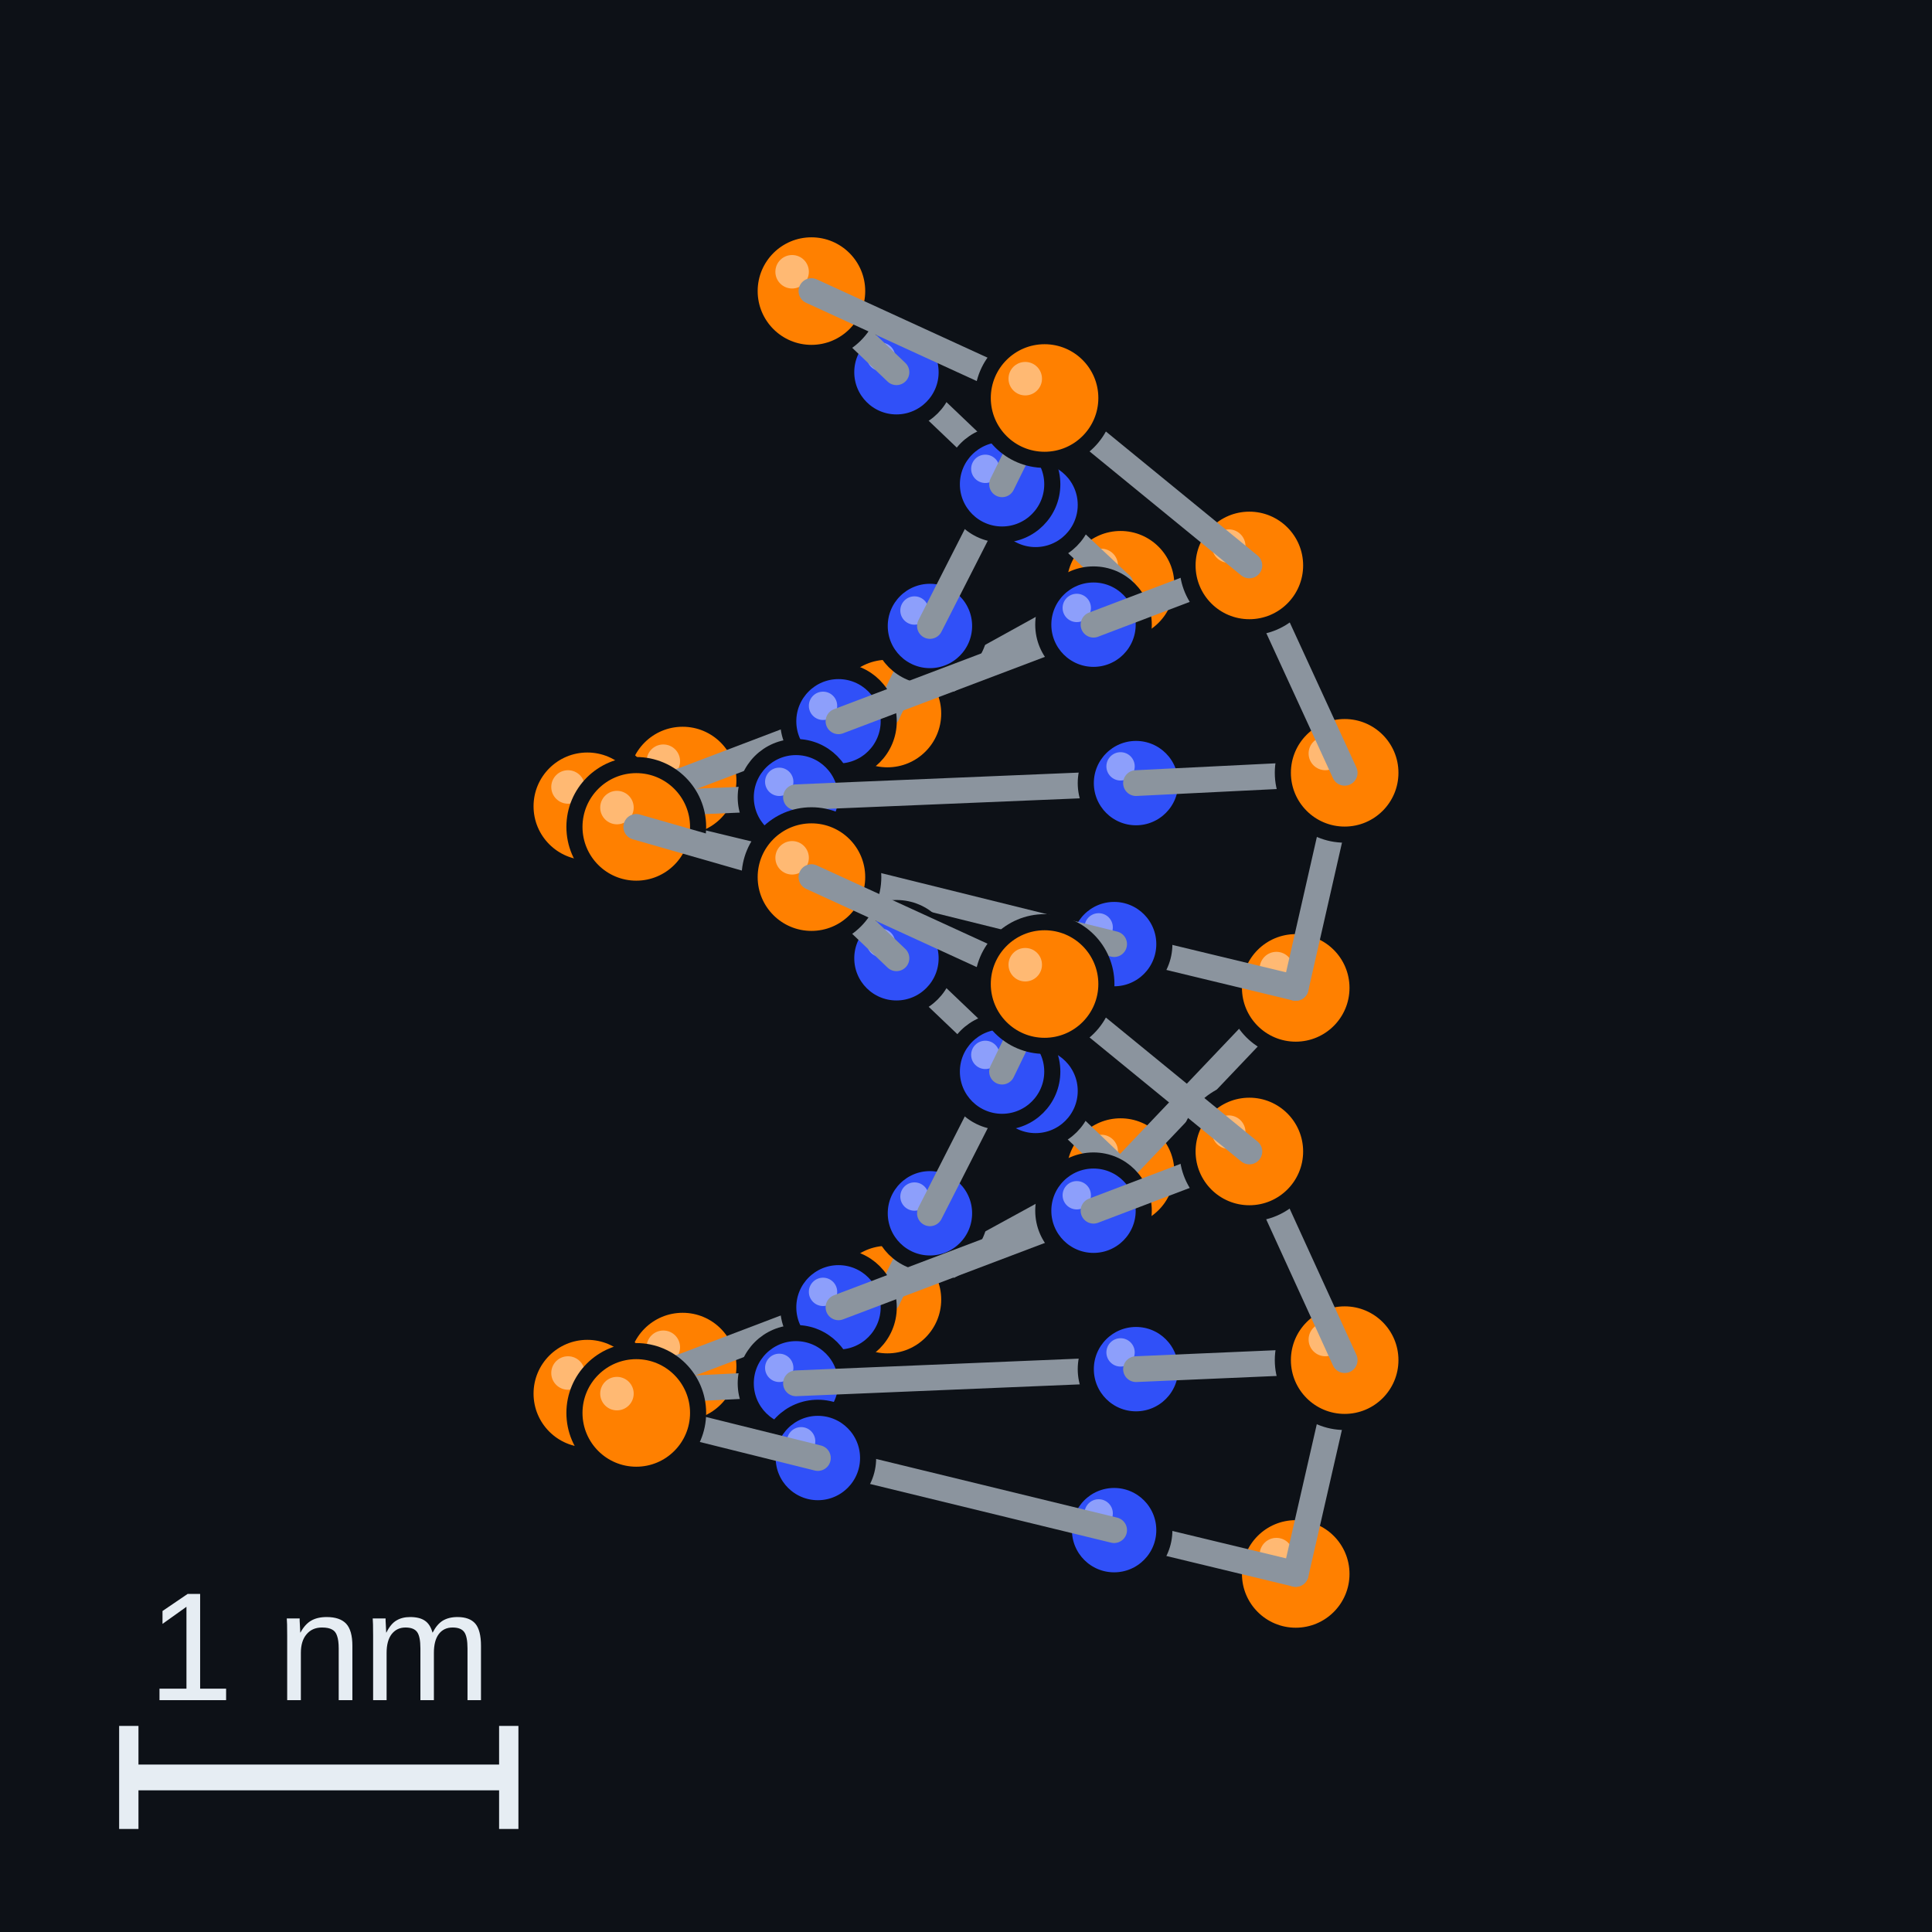
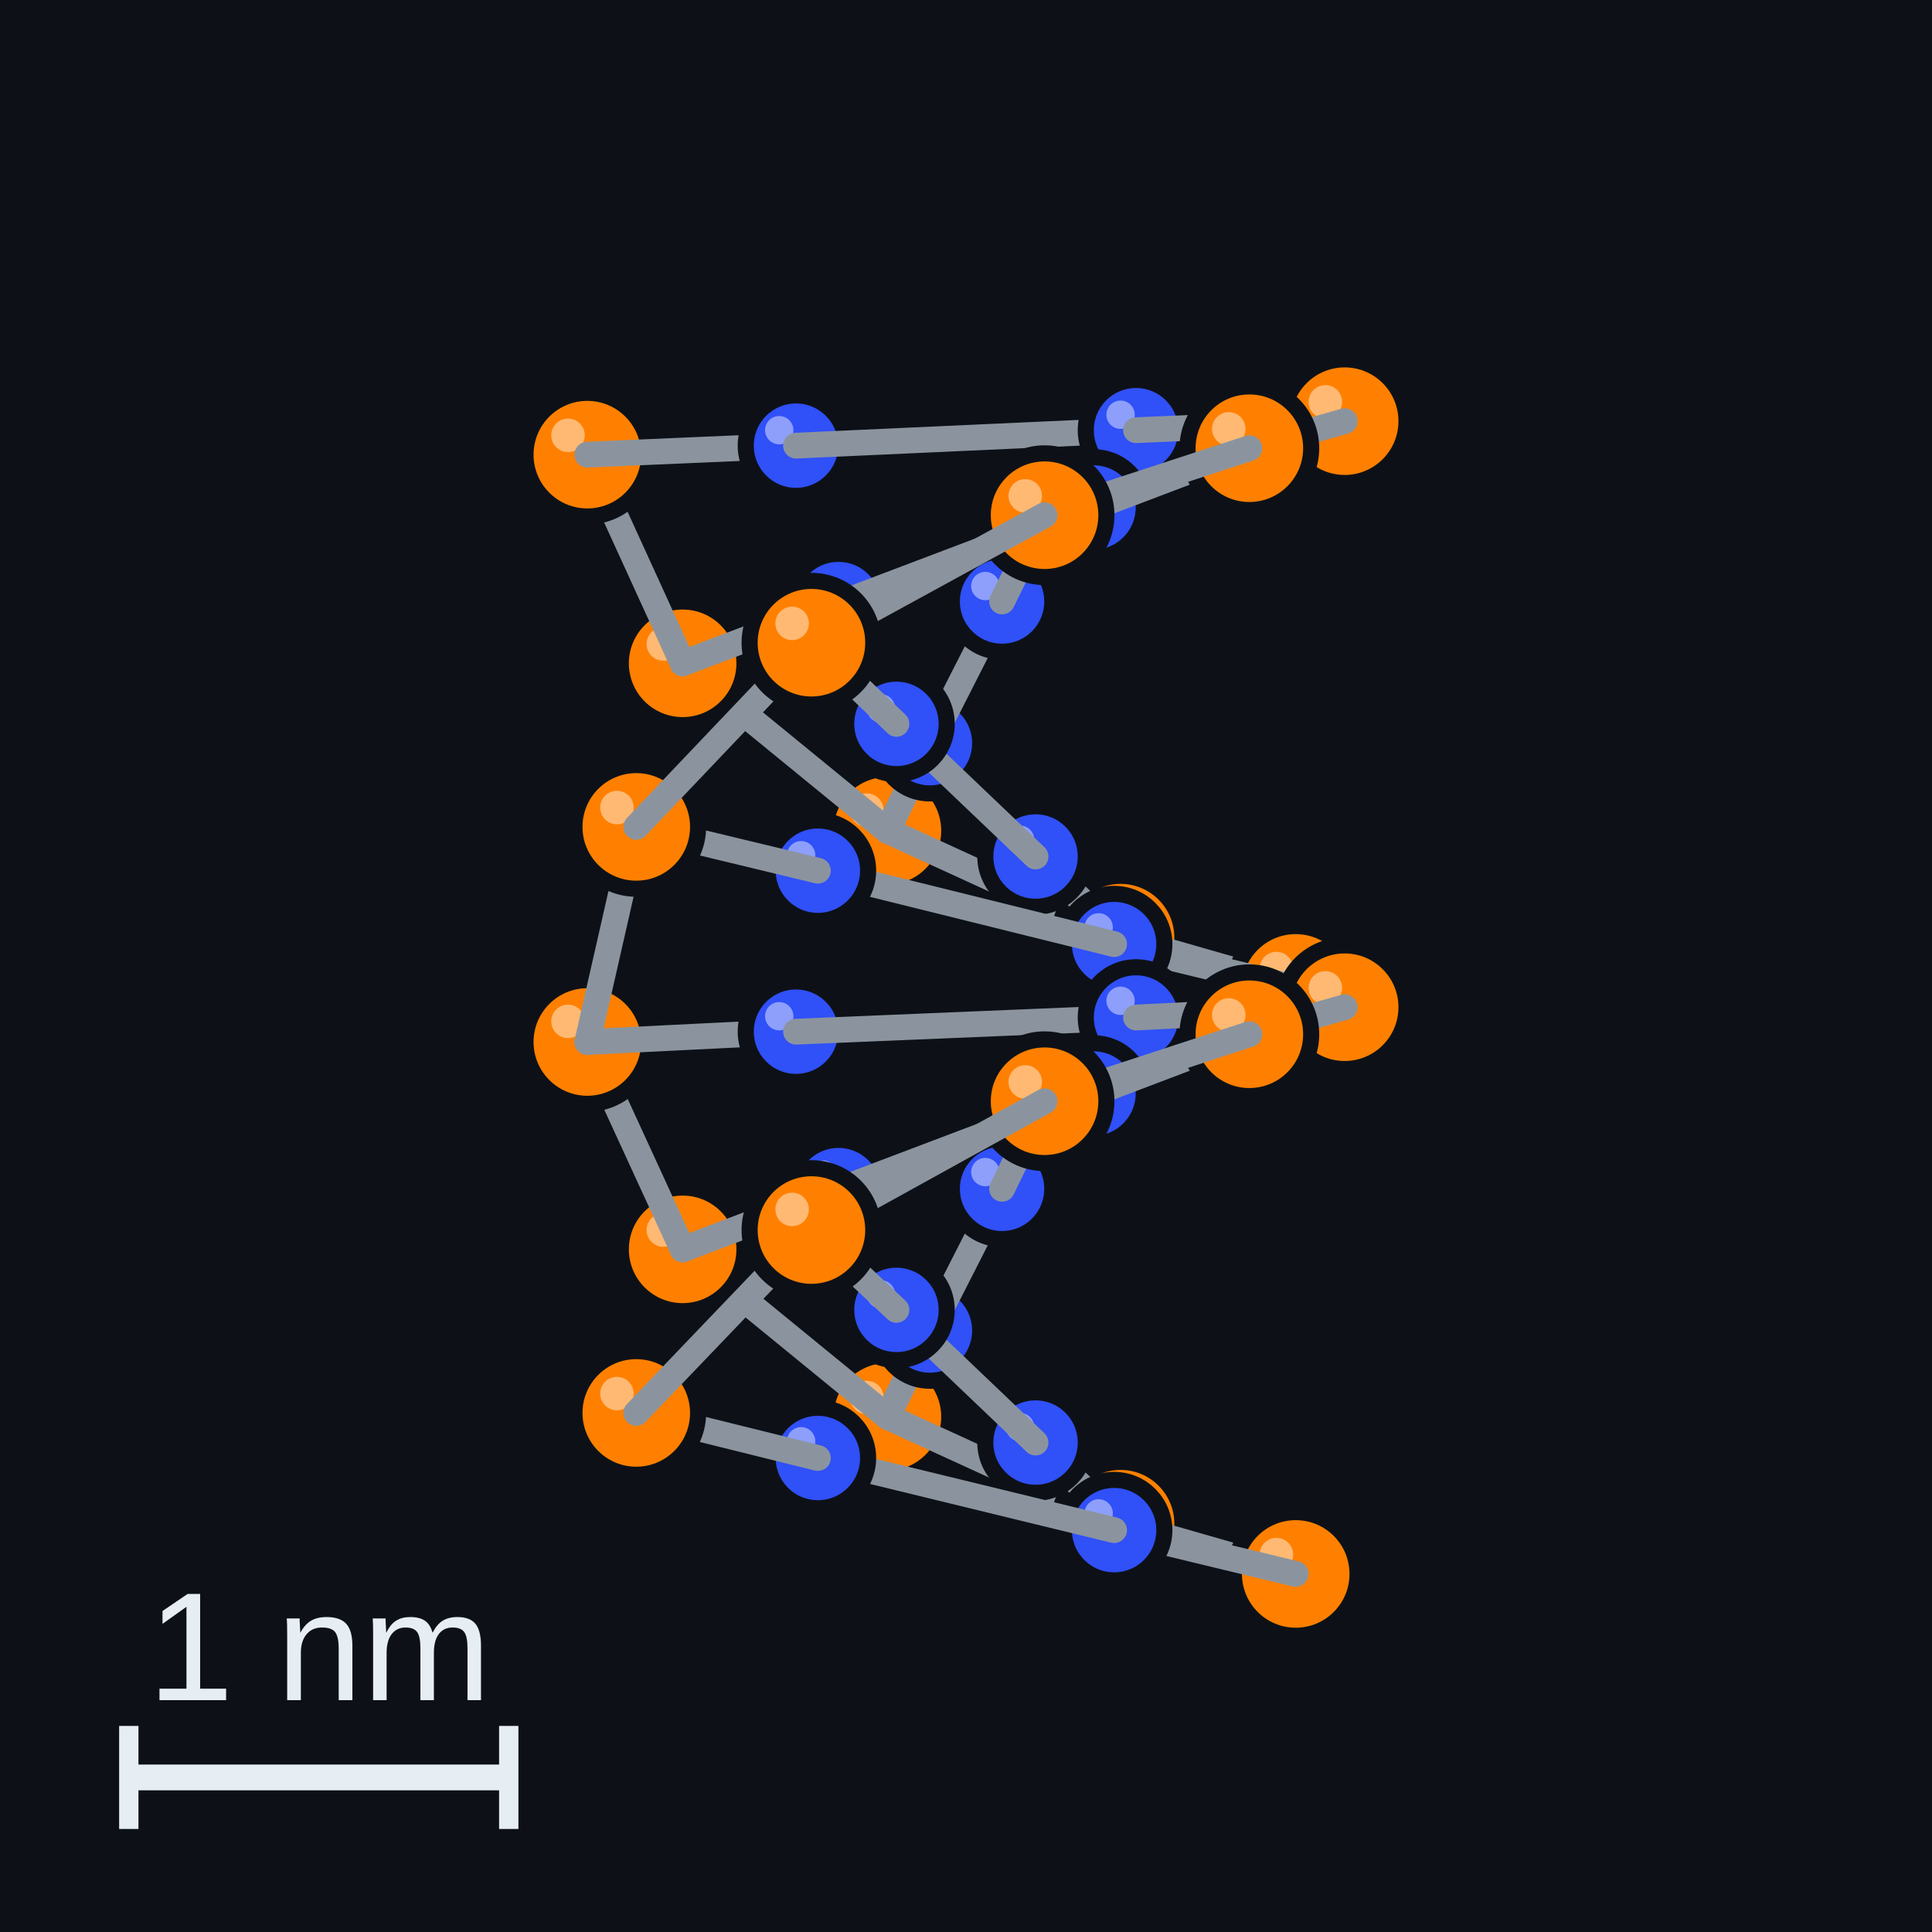
<svg xmlns="http://www.w3.org/2000/svg" viewBox="0 0 150 150" width="150" height="150" role="img" aria-labelledby="t d" font-family="'Source Sans 3', 'Source Sans Pro', 'Helvetica Neue', Arial, sans-serif">
  <rect width="150" height="150" fill="#0D1117" />
-   <circle cx="87.0" cy="45.4" r="4.8" fill="#FF8000" stroke="#0D1117" stroke-width="1.25" />
-   <circle cx="85.5" cy="43.9" r="1.3" fill="#FFFFFF" fill-opacity="0.45" />
-   <line x1="68.9" y1="55.4" x2="87.0" y2="45.4" stroke="#8B949E" stroke-width="2.0" stroke-linecap="round" />
-   <circle cx="68.9" cy="55.4" r="4.8" fill="#FF8000" stroke="#0D1117" stroke-width="1.25" />
-   <circle cx="67.3" cy="53.8" r="1.3" fill="#FFFFFF" fill-opacity="0.45" />
-   <line x1="87.0" y1="45.4" x2="80.4" y2="39.2" stroke="#8B949E" stroke-width="2.0" stroke-linecap="round" />
-   <line x1="53.0" y1="60.6" x2="68.9" y2="55.4" stroke="#8B949E" stroke-width="2.0" stroke-linecap="round" />
-   <line x1="68.9" y1="55.4" x2="72.2" y2="48.6" stroke="#8B949E" stroke-width="2.0" stroke-linecap="round" />
-   <circle cx="80.4" cy="39.2" r="3.9" fill="#3050F8" stroke="#0D1117" stroke-width="1.25" />
-   <circle cx="79.2" cy="37.9" r="1.1" fill="#FFFFFF" fill-opacity="0.45" />
-   <circle cx="53.0" cy="60.6" r="4.8" fill="#FF8000" stroke="#0D1117" stroke-width="1.25" />
-   <circle cx="51.5" cy="59.1" r="1.3" fill="#FFFFFF" fill-opacity="0.45" />
-   <circle cx="72.2" cy="48.6" r="3.9" fill="#3050F8" stroke="#0D1117" stroke-width="1.25" />
-   <circle cx="71.0" cy="47.4" r="1.1" fill="#FFFFFF" fill-opacity="0.45" />
-   <line x1="53.0" y1="60.6" x2="65.1" y2="56.0" stroke="#8B949E" stroke-width="2.0" stroke-linecap="round" />
-   <circle cx="87.0" cy="91.0" r="4.8" fill="#FF8000" stroke="#0D1117" stroke-width="1.25" />
-   <circle cx="85.5" cy="89.4" r="1.3" fill="#FFFFFF" fill-opacity="0.45" />
-   <line x1="68.9" y1="100.9" x2="87.0" y2="91.0" stroke="#8B949E" stroke-width="2.0" stroke-linecap="round" />
-   <circle cx="68.9" cy="100.9" r="4.8" fill="#FF8000" stroke="#0D1117" stroke-width="1.25" />
-   <circle cx="67.3" cy="99.3" r="1.3" fill="#FFFFFF" fill-opacity="0.45" />
-   <line x1="80.4" y1="39.2" x2="69.6" y2="28.9" stroke="#8B949E" stroke-width="2.0" stroke-linecap="round" />
-   <line x1="87.0" y1="91.0" x2="100.6" y2="76.7" stroke="#8B949E" stroke-width="2.0" stroke-linecap="round" />
-   <line x1="45.6" y1="62.6" x2="53.0" y2="60.6" stroke="#8B949E" stroke-width="2.0" stroke-linecap="round" />
-   <circle cx="65.1" cy="56.0" r="3.9" fill="#3050F8" stroke="#0D1117" stroke-width="1.25" />
-   <circle cx="63.9" cy="54.8" r="1.1" fill="#FFFFFF" fill-opacity="0.45" />
-   <line x1="80.4" y1="84.7" x2="87.0" y2="91.0" stroke="#8B949E" stroke-width="2.0" stroke-linecap="round" />
+   <circle cx="68.9" cy="64.5" r="4.8" fill="#FF8000" stroke="#0D1117" stroke-width="1.25" />
+   <circle cx="67.3" cy="62.9" r="1.3" fill="#FFFFFF" fill-opacity="0.45" />
+   <line x1="68.9" y1="64.5" x2="53.0" y2="51.5" stroke="#8B949E" stroke-width="2.0" stroke-linecap="round" />
+   <line x1="87.0" y1="72.8" x2="68.9" y2="64.5" stroke="#8B949E" stroke-width="2.0" stroke-linecap="round" />
+   <circle cx="53.0" cy="51.5" r="4.8" fill="#FF8000" stroke="#0D1117" stroke-width="1.25" />
+   <circle cx="51.5" cy="50.0" r="1.3" fill="#FFFFFF" fill-opacity="0.45" />
+   <circle cx="87.0" cy="72.8" r="4.8" fill="#FF8000" stroke="#0D1117" stroke-width="1.25" />
+   <circle cx="85.5" cy="71.2" r="1.3" fill="#FFFFFF" fill-opacity="0.45" />
+   <line x1="72.2" y1="57.7" x2="68.9" y2="64.5" stroke="#8B949E" stroke-width="2.0" stroke-linecap="round" />
+   <line x1="65.1" y1="46.9" x2="53.0" y2="51.5" stroke="#8B949E" stroke-width="2.0" stroke-linecap="round" />
+   <line x1="53.0" y1="51.5" x2="45.6" y2="35.3" stroke="#8B949E" stroke-width="2.0" stroke-linecap="round" />
+   <line x1="80.4" y1="66.5" x2="87.0" y2="72.8" stroke="#8B949E" stroke-width="2.0" stroke-linecap="round" />
+   <line x1="100.6" y1="76.7" x2="87.0" y2="72.8" stroke="#8B949E" stroke-width="2.0" stroke-linecap="round" />
+   <circle cx="65.1" cy="46.9" r="3.9" fill="#3050F8" stroke="#0D1117" stroke-width="1.25" />
+   <circle cx="63.9" cy="45.7" r="1.1" fill="#FFFFFF" fill-opacity="0.45" />
+   <circle cx="72.2" cy="57.7" r="3.9" fill="#3050F8" stroke="#0D1117" stroke-width="1.25" />
+   <circle cx="71.0" cy="56.5" r="1.1" fill="#FFFFFF" fill-opacity="0.45" />
+   <circle cx="45.6" cy="35.3" r="4.8" fill="#FF8000" stroke="#0D1117" stroke-width="1.25" />
+   <circle cx="44.1" cy="33.8" r="1.3" fill="#FFFFFF" fill-opacity="0.45" />
+   <line x1="61.8" y1="34.6" x2="45.6" y2="35.3" stroke="#8B949E" stroke-width="2.0" stroke-linecap="round" />
+   <circle cx="61.8" cy="34.6" r="3.9" fill="#3050F8" stroke="#0D1117" stroke-width="1.25" />
+   <circle cx="60.5" cy="33.4" r="1.1" fill="#FFFFFF" fill-opacity="0.45" />
+   <line x1="88.2" y1="33.4" x2="61.8" y2="34.6" stroke="#8B949E" stroke-width="2.0" stroke-linecap="round" />
+   <circle cx="88.2" cy="33.4" r="3.9" fill="#3050F8" stroke="#0D1117" stroke-width="1.25" />
+   <circle cx="87.0" cy="32.2" r="1.1" fill="#FFFFFF" fill-opacity="0.45" />
+   <circle cx="80.4" cy="66.5" r="3.9" fill="#3050F8" stroke="#0D1117" stroke-width="1.25" />
+   <circle cx="79.2" cy="65.2" r="1.1" fill="#FFFFFF" fill-opacity="0.45" />
+   <line x1="104.4" y1="32.7" x2="88.2" y2="33.4" stroke="#8B949E" stroke-width="2.0" stroke-linecap="round" />
+   <circle cx="104.4" cy="32.7" r="4.8" fill="#FF8000" stroke="#0D1117" stroke-width="1.25" />
+   <circle cx="102.9" cy="31.2" r="1.3" fill="#FFFFFF" fill-opacity="0.45" />
+   <circle cx="68.9" cy="110.0" r="4.8" fill="#FF8000" stroke="#0D1117" stroke-width="1.25" />
+   <circle cx="67.3" cy="108.5" r="1.3" fill="#FFFFFF" fill-opacity="0.45" />
  <circle cx="100.6" cy="76.7" r="4.8" fill="#FF8000" stroke="#0D1117" stroke-width="1.25" />
  <circle cx="99.1" cy="75.2" r="1.3" fill="#FFFFFF" fill-opacity="0.45" />
-   <line x1="72.2" y1="48.6" x2="77.8" y2="37.6" stroke="#8B949E" stroke-width="2.0" stroke-linecap="round" />
-   <line x1="53.0" y1="106.1" x2="68.9" y2="100.9" stroke="#8B949E" stroke-width="2.0" stroke-linecap="round" />
-   <line x1="72.2" y1="94.2" x2="68.9" y2="100.9" stroke="#8B949E" stroke-width="2.0" stroke-linecap="round" />
+   <line x1="84.9" y1="39.4" x2="65.1" y2="46.9" stroke="#8B949E" stroke-width="2.0" stroke-linecap="round" />
+   <line x1="68.9" y1="110.0" x2="53.0" y2="97.0" stroke="#8B949E" stroke-width="2.0" stroke-linecap="round" />
+   <line x1="87.0" y1="118.3" x2="68.9" y2="110.0" stroke="#8B949E" stroke-width="2.0" stroke-linecap="round" />
  <line x1="86.5" y1="73.3" x2="100.6" y2="76.7" stroke="#8B949E" stroke-width="2.0" stroke-linecap="round" />
-   <line x1="65.1" y1="56.0" x2="84.9" y2="48.5" stroke="#8B949E" stroke-width="2.0" stroke-linecap="round" />
-   <line x1="100.6" y1="76.7" x2="104.4" y2="60.0" stroke="#8B949E" stroke-width="2.0" stroke-linecap="round" />
-   <circle cx="45.6" cy="62.6" r="4.8" fill="#FF8000" stroke="#0D1117" stroke-width="1.25" />
-   <circle cx="44.1" cy="61.1" r="1.3" fill="#FFFFFF" fill-opacity="0.45" />
-   <circle cx="80.4" cy="84.7" r="3.9" fill="#3050F8" stroke="#0D1117" stroke-width="1.25" />
-   <circle cx="79.2" cy="83.4" r="1.1" fill="#FFFFFF" fill-opacity="0.45" />
-   <line x1="45.6" y1="62.6" x2="61.8" y2="61.9" stroke="#8B949E" stroke-width="2.0" stroke-linecap="round" />
+   <circle cx="53.0" cy="97.0" r="4.8" fill="#FF8000" stroke="#0D1117" stroke-width="1.25" />
+   <circle cx="51.5" cy="95.5" r="1.3" fill="#FFFFFF" fill-opacity="0.45" />
+   <line x1="77.8" y1="46.7" x2="72.2" y2="57.7" stroke="#8B949E" stroke-width="2.0" stroke-linecap="round" />
+   <circle cx="87.0" cy="118.3" r="4.8" fill="#FF8000" stroke="#0D1117" stroke-width="1.25" />
+   <circle cx="85.5" cy="116.7" r="1.3" fill="#FFFFFF" fill-opacity="0.45" />
+   <line x1="68.9" y1="110.0" x2="72.2" y2="103.3" stroke="#8B949E" stroke-width="2.0" stroke-linecap="round" />
  <circle cx="86.5" cy="73.3" r="3.9" fill="#3050F8" stroke="#0D1117" stroke-width="1.25" />
  <circle cx="85.3" cy="72.0" r="1.1" fill="#FFFFFF" fill-opacity="0.45" />
-   <circle cx="69.6" cy="28.9" r="3.9" fill="#3050F8" stroke="#0D1117" stroke-width="1.25" />
-   <circle cx="68.4" cy="27.7" r="1.1" fill="#FFFFFF" fill-opacity="0.45" />
-   <circle cx="61.8" cy="61.9" r="3.9" fill="#3050F8" stroke="#0D1117" stroke-width="1.25" />
-   <circle cx="60.5" cy="60.7" r="1.1" fill="#FFFFFF" fill-opacity="0.45" />
-   <circle cx="53.0" cy="106.1" r="4.8" fill="#FF8000" stroke="#0D1117" stroke-width="1.25" />
-   <circle cx="51.5" cy="104.6" r="1.3" fill="#FFFFFF" fill-opacity="0.45" />
-   <line x1="61.8" y1="61.9" x2="88.2" y2="60.8" stroke="#8B949E" stroke-width="2.0" stroke-linecap="round" />
-   <circle cx="72.2" cy="94.2" r="3.9" fill="#3050F8" stroke="#0D1117" stroke-width="1.25" />
-   <circle cx="71.0" cy="92.9" r="1.1" fill="#FFFFFF" fill-opacity="0.45" />
-   <circle cx="88.2" cy="60.8" r="3.9" fill="#3050F8" stroke="#0D1117" stroke-width="1.25" />
-   <circle cx="87.0" cy="59.5" r="1.1" fill="#FFFFFF" fill-opacity="0.45" />
-   <line x1="88.2" y1="60.8" x2="104.4" y2="60.0" stroke="#8B949E" stroke-width="2.0" stroke-linecap="round" />
-   <circle cx="104.4" cy="60.0" r="4.8" fill="#FF8000" stroke="#0D1117" stroke-width="1.25" />
-   <circle cx="102.9" cy="58.5" r="1.3" fill="#FFFFFF" fill-opacity="0.45" />
-   <circle cx="77.8" cy="37.6" r="3.9" fill="#3050F8" stroke="#0D1117" stroke-width="1.25" />
-   <circle cx="76.5" cy="36.4" r="1.1" fill="#FFFFFF" fill-opacity="0.45" />
-   <circle cx="84.9" cy="48.5" r="3.9" fill="#3050F8" stroke="#0D1117" stroke-width="1.25" />
-   <circle cx="83.6" cy="47.2" r="1.1" fill="#FFFFFF" fill-opacity="0.45" />
-   <line x1="65.1" y1="101.5" x2="53.0" y2="106.1" stroke="#8B949E" stroke-width="2.0" stroke-linecap="round" />
+   <circle cx="84.9" cy="39.4" r="3.9" fill="#3050F8" stroke="#0D1117" stroke-width="1.25" />
+   <circle cx="83.6" cy="38.1" r="1.1" fill="#FFFFFF" fill-opacity="0.45" />
+   <line x1="53.0" y1="97.0" x2="65.1" y2="92.4" stroke="#8B949E" stroke-width="2.0" stroke-linecap="round" />
+   <line x1="97.0" y1="34.8" x2="104.4" y2="32.7" stroke="#8B949E" stroke-width="2.0" stroke-linecap="round" />
+   <line x1="69.6" y1="56.2" x2="80.4" y2="66.5" stroke="#8B949E" stroke-width="2.0" stroke-linecap="round" />
+   <line x1="53.0" y1="97.0" x2="45.6" y2="80.9" stroke="#8B949E" stroke-width="2.0" stroke-linecap="round" />
+   <line x1="104.4" y1="78.2" x2="100.6" y2="76.7" stroke="#8B949E" stroke-width="2.0" stroke-linecap="round" />
+   <line x1="87.0" y1="118.3" x2="80.4" y2="112.0" stroke="#8B949E" stroke-width="2.0" stroke-linecap="round" />
  <line x1="63.5" y1="67.6" x2="86.5" y2="73.3" stroke="#8B949E" stroke-width="2.0" stroke-linecap="round" />
-   <line x1="69.6" y1="28.9" x2="63.0" y2="22.6" stroke="#8B949E" stroke-width="2.0" stroke-linecap="round" />
-   <line x1="49.4" y1="64.2" x2="45.6" y2="62.6" stroke="#8B949E" stroke-width="2.0" stroke-linecap="round" />
-   <line x1="104.4" y1="60.0" x2="97.0" y2="43.9" stroke="#8B949E" stroke-width="2.0" stroke-linecap="round" />
-   <line x1="69.6" y1="74.4" x2="80.4" y2="84.7" stroke="#8B949E" stroke-width="2.0" stroke-linecap="round" />
-   <line x1="45.6" y1="108.2" x2="53.0" y2="106.1" stroke="#8B949E" stroke-width="2.0" stroke-linecap="round" />
-   <line x1="84.9" y1="48.5" x2="97.0" y2="43.9" stroke="#8B949E" stroke-width="2.0" stroke-linecap="round" />
-   <circle cx="65.1" cy="101.5" r="3.9" fill="#3050F8" stroke="#0D1117" stroke-width="1.25" />
-   <circle cx="63.9" cy="100.3" r="1.1" fill="#FFFFFF" fill-opacity="0.45" />
+   <line x1="100.6" y1="122.2" x2="87.0" y2="118.3" stroke="#8B949E" stroke-width="2.0" stroke-linecap="round" />
+   <line x1="97.0" y1="34.8" x2="84.9" y2="39.4" stroke="#8B949E" stroke-width="2.0" stroke-linecap="round" />
+   <circle cx="65.1" cy="92.4" r="3.9" fill="#3050F8" stroke="#0D1117" stroke-width="1.25" />
+   <circle cx="63.9" cy="91.2" r="1.1" fill="#FFFFFF" fill-opacity="0.45" />
+   <circle cx="72.2" cy="103.3" r="3.9" fill="#3050F8" stroke="#0D1117" stroke-width="1.25" />
+   <circle cx="71.0" cy="102.0" r="1.1" fill="#FFFFFF" fill-opacity="0.45" />
+   <circle cx="45.6" cy="80.9" r="4.8" fill="#FF8000" stroke="#0D1117" stroke-width="1.25" />
+   <circle cx="44.1" cy="79.3" r="1.3" fill="#FFFFFF" fill-opacity="0.45" />
+   <line x1="45.6" y1="80.9" x2="61.8" y2="80.1" stroke="#8B949E" stroke-width="2.0" stroke-linecap="round" />
+   <circle cx="61.8" cy="80.1" r="3.9" fill="#3050F8" stroke="#0D1117" stroke-width="1.25" />
+   <circle cx="60.5" cy="78.9" r="1.1" fill="#FFFFFF" fill-opacity="0.45" />
+   <circle cx="77.8" cy="46.7" r="3.9" fill="#3050F8" stroke="#0D1117" stroke-width="1.25" />
+   <circle cx="76.5" cy="45.5" r="1.1" fill="#FFFFFF" fill-opacity="0.45" />
+   <line x1="61.8" y1="80.1" x2="88.2" y2="79.0" stroke="#8B949E" stroke-width="2.0" stroke-linecap="round" />
+   <circle cx="97.0" cy="34.8" r="4.8" fill="#FF8000" stroke="#0D1117" stroke-width="1.25" />
+   <circle cx="95.4" cy="33.3" r="1.3" fill="#FFFFFF" fill-opacity="0.45" />
+   <circle cx="88.2" cy="79.0" r="3.9" fill="#3050F8" stroke="#0D1117" stroke-width="1.25" />
+   <circle cx="87.0" cy="77.7" r="1.1" fill="#FFFFFF" fill-opacity="0.45" />
+   <circle cx="80.4" cy="112.0" r="3.9" fill="#3050F8" stroke="#0D1117" stroke-width="1.25" />
+   <circle cx="79.2" cy="110.8" r="1.1" fill="#FFFFFF" fill-opacity="0.45" />
  <circle cx="63.5" cy="67.6" r="3.9" fill="#3050F8" stroke="#0D1117" stroke-width="1.25" />
  <circle cx="62.2" cy="66.4" r="1.1" fill="#FFFFFF" fill-opacity="0.45" />
-   <line x1="77.8" y1="37.6" x2="81.1" y2="30.9" stroke="#8B949E" stroke-width="2.0" stroke-linecap="round" />
-   <circle cx="63.0" cy="22.6" r="4.8" fill="#FF8000" stroke="#0D1117" stroke-width="1.25" />
-   <circle cx="61.5" cy="21.1" r="1.3" fill="#FFFFFF" fill-opacity="0.45" />
+   <line x1="88.2" y1="79.0" x2="104.4" y2="78.2" stroke="#8B949E" stroke-width="2.0" stroke-linecap="round" />
+   <circle cx="69.6" cy="56.2" r="3.9" fill="#3050F8" stroke="#0D1117" stroke-width="1.25" />
+   <circle cx="68.4" cy="55.0" r="1.1" fill="#FFFFFF" fill-opacity="0.45" />
+   <circle cx="104.4" cy="78.2" r="4.8" fill="#FF8000" stroke="#0D1117" stroke-width="1.25" />
+   <circle cx="102.9" cy="76.7" r="1.3" fill="#FFFFFF" fill-opacity="0.45" />
+   <line x1="45.6" y1="80.9" x2="49.4" y2="64.2" stroke="#8B949E" stroke-width="2.0" stroke-linecap="round" />
  <circle cx="100.6" cy="122.2" r="4.8" fill="#FF8000" stroke="#0D1117" stroke-width="1.25" />
  <circle cx="99.1" cy="120.7" r="1.3" fill="#FFFFFF" fill-opacity="0.45" />
-   <line x1="77.8" y1="83.2" x2="72.2" y2="94.2" stroke="#8B949E" stroke-width="2.0" stroke-linecap="round" />
-   <circle cx="97.0" cy="43.9" r="4.8" fill="#FF8000" stroke="#0D1117" stroke-width="1.25" />
-   <circle cx="95.4" cy="42.4" r="1.3" fill="#FFFFFF" fill-opacity="0.45" />
+   <line x1="65.1" y1="92.4" x2="84.9" y2="84.9" stroke="#8B949E" stroke-width="2.0" stroke-linecap="round" />
  <line x1="49.4" y1="64.2" x2="63.5" y2="67.6" stroke="#8B949E" stroke-width="2.0" stroke-linecap="round" />
-   <line x1="81.1" y1="30.9" x2="63.0" y2="22.6" stroke="#8B949E" stroke-width="2.0" stroke-linecap="round" />
-   <line x1="97.0" y1="43.9" x2="81.1" y2="30.9" stroke="#8B949E" stroke-width="2.0" stroke-linecap="round" />
+   <line x1="81.1" y1="40.0" x2="77.8" y2="46.7" stroke="#8B949E" stroke-width="2.0" stroke-linecap="round" />
+   <line x1="81.1" y1="40.0" x2="97.0" y2="34.8" stroke="#8B949E" stroke-width="2.0" stroke-linecap="round" />
  <line x1="100.6" y1="122.2" x2="86.5" y2="118.8" stroke="#8B949E" stroke-width="2.0" stroke-linecap="round" />
-   <line x1="84.9" y1="94.0" x2="65.1" y2="101.5" stroke="#8B949E" stroke-width="2.0" stroke-linecap="round" />
+   <line x1="72.2" y1="103.3" x2="77.8" y2="92.3" stroke="#8B949E" stroke-width="2.0" stroke-linecap="round" />
  <circle cx="49.4" cy="64.2" r="4.8" fill="#FF8000" stroke="#0D1117" stroke-width="1.25" />
  <circle cx="47.9" cy="62.7" r="1.3" fill="#FFFFFF" fill-opacity="0.45" />
-   <circle cx="81.1" cy="30.9" r="4.8" fill="#FF8000" stroke="#0D1117" stroke-width="1.25" />
-   <circle cx="79.6" cy="29.4" r="1.3" fill="#FFFFFF" fill-opacity="0.45" />
-   <line x1="100.6" y1="122.2" x2="104.4" y2="105.6" stroke="#8B949E" stroke-width="2.0" stroke-linecap="round" />
-   <circle cx="45.6" cy="108.2" r="4.8" fill="#FF8000" stroke="#0D1117" stroke-width="1.25" />
-   <circle cx="44.1" cy="106.6" r="1.3" fill="#FFFFFF" fill-opacity="0.45" />
-   <line x1="61.8" y1="107.4" x2="45.6" y2="108.2" stroke="#8B949E" stroke-width="2.0" stroke-linecap="round" />
+   <line x1="63.0" y1="49.9" x2="69.6" y2="56.2" stroke="#8B949E" stroke-width="2.0" stroke-linecap="round" />
  <circle cx="86.5" cy="118.8" r="3.9" fill="#3050F8" stroke="#0D1117" stroke-width="1.25" />
  <circle cx="85.3" cy="117.5" r="1.1" fill="#FFFFFF" fill-opacity="0.45" />
-   <circle cx="69.6" cy="74.4" r="3.9" fill="#3050F8" stroke="#0D1117" stroke-width="1.25" />
-   <circle cx="68.4" cy="73.2" r="1.1" fill="#FFFFFF" fill-opacity="0.45" />
-   <circle cx="61.8" cy="107.4" r="3.9" fill="#3050F8" stroke="#0D1117" stroke-width="1.25" />
-   <circle cx="60.5" cy="106.2" r="1.1" fill="#FFFFFF" fill-opacity="0.45" />
-   <line x1="88.2" y1="106.3" x2="61.8" y2="107.4" stroke="#8B949E" stroke-width="2.0" stroke-linecap="round" />
-   <circle cx="88.2" cy="106.3" r="3.9" fill="#3050F8" stroke="#0D1117" stroke-width="1.25" />
-   <circle cx="87.0" cy="105.0" r="1.1" fill="#FFFFFF" fill-opacity="0.45" />
-   <line x1="104.4" y1="105.6" x2="88.2" y2="106.3" stroke="#8B949E" stroke-width="2.0" stroke-linecap="round" />
-   <circle cx="104.4" cy="105.6" r="4.8" fill="#FF8000" stroke="#0D1117" stroke-width="1.25" />
-   <circle cx="102.9" cy="104.0" r="1.3" fill="#FFFFFF" fill-opacity="0.45" />
-   <circle cx="77.8" cy="83.2" r="3.9" fill="#3050F8" stroke="#0D1117" stroke-width="1.25" />
-   <circle cx="76.5" cy="81.9" r="1.1" fill="#FFFFFF" fill-opacity="0.45" />
-   <circle cx="84.9" cy="94.0" r="3.9" fill="#3050F8" stroke="#0D1117" stroke-width="1.25" />
-   <circle cx="83.6" cy="92.8" r="1.1" fill="#FFFFFF" fill-opacity="0.45" />
-   <line x1="63.0" y1="68.1" x2="49.4" y2="64.2" stroke="#8B949E" stroke-width="2.0" stroke-linecap="round" />
+   <circle cx="84.9" cy="84.9" r="3.9" fill="#3050F8" stroke="#0D1117" stroke-width="1.25" />
+   <circle cx="83.6" cy="83.7" r="1.1" fill="#FFFFFF" fill-opacity="0.45" />
+   <line x1="97.0" y1="80.3" x2="104.4" y2="78.2" stroke="#8B949E" stroke-width="2.0" stroke-linecap="round" />
+   <line x1="49.4" y1="64.2" x2="63.0" y2="49.9" stroke="#8B949E" stroke-width="2.0" stroke-linecap="round" />
+   <line x1="80.4" y1="112.0" x2="69.6" y2="101.7" stroke="#8B949E" stroke-width="2.0" stroke-linecap="round" />
+   <circle cx="81.1" cy="40.0" r="4.8" fill="#FF8000" stroke="#0D1117" stroke-width="1.25" />
+   <circle cx="79.6" cy="38.5" r="1.3" fill="#FFFFFF" fill-opacity="0.45" />
+   <line x1="63.0" y1="49.9" x2="81.1" y2="40.0" stroke="#8B949E" stroke-width="2.0" stroke-linecap="round" />
+   <circle cx="63.0" cy="49.9" r="4.8" fill="#FF8000" stroke="#0D1117" stroke-width="1.25" />
+   <circle cx="61.5" cy="48.4" r="1.3" fill="#FFFFFF" fill-opacity="0.45" />
  <line x1="86.5" y1="118.8" x2="63.5" y2="113.2" stroke="#8B949E" stroke-width="2.0" stroke-linecap="round" />
-   <line x1="63.0" y1="68.1" x2="69.6" y2="74.4" stroke="#8B949E" stroke-width="2.0" stroke-linecap="round" />
-   <line x1="49.4" y1="109.7" x2="45.6" y2="108.2" stroke="#8B949E" stroke-width="2.0" stroke-linecap="round" />
-   <line x1="104.4" y1="105.6" x2="97.0" y2="89.4" stroke="#8B949E" stroke-width="2.0" stroke-linecap="round" />
-   <line x1="97.0" y1="89.4" x2="84.9" y2="94.0" stroke="#8B949E" stroke-width="2.0" stroke-linecap="round" />
+   <line x1="84.9" y1="84.9" x2="97.0" y2="80.3" stroke="#8B949E" stroke-width="2.0" stroke-linecap="round" />
+   <circle cx="77.8" cy="92.3" r="3.9" fill="#3050F8" stroke="#0D1117" stroke-width="1.25" />
+   <circle cx="76.5" cy="91.0" r="1.1" fill="#FFFFFF" fill-opacity="0.45" />
+   <circle cx="97.0" cy="80.3" r="4.8" fill="#FF8000" stroke="#0D1117" stroke-width="1.25" />
+   <circle cx="95.4" cy="78.8" r="1.3" fill="#FFFFFF" fill-opacity="0.45" />
  <circle cx="63.5" cy="113.2" r="3.9" fill="#3050F8" stroke="#0D1117" stroke-width="1.25" />
  <circle cx="62.2" cy="111.9" r="1.1" fill="#FFFFFF" fill-opacity="0.45" />
-   <line x1="81.1" y1="76.4" x2="77.8" y2="83.2" stroke="#8B949E" stroke-width="2.0" stroke-linecap="round" />
-   <circle cx="63.0" cy="68.1" r="4.8" fill="#FF8000" stroke="#0D1117" stroke-width="1.25" />
-   <circle cx="61.5" cy="66.6" r="1.3" fill="#FFFFFF" fill-opacity="0.45" />
-   <circle cx="97.0" cy="89.4" r="4.8" fill="#FF8000" stroke="#0D1117" stroke-width="1.25" />
-   <circle cx="95.4" cy="87.9" r="1.3" fill="#FFFFFF" fill-opacity="0.45" />
+   <circle cx="69.6" cy="101.7" r="3.9" fill="#3050F8" stroke="#0D1117" stroke-width="1.25" />
+   <circle cx="68.4" cy="100.5" r="1.1" fill="#FFFFFF" fill-opacity="0.45" />
  <line x1="63.5" y1="113.2" x2="49.4" y2="109.7" stroke="#8B949E" stroke-width="2.0" stroke-linecap="round" />
-   <line x1="81.1" y1="76.4" x2="63.0" y2="68.1" stroke="#8B949E" stroke-width="2.0" stroke-linecap="round" />
-   <line x1="97.0" y1="89.4" x2="81.1" y2="76.4" stroke="#8B949E" stroke-width="2.0" stroke-linecap="round" />
+   <line x1="77.8" y1="92.3" x2="81.1" y2="85.5" stroke="#8B949E" stroke-width="2.0" stroke-linecap="round" />
+   <line x1="81.1" y1="85.5" x2="97.0" y2="80.3" stroke="#8B949E" stroke-width="2.0" stroke-linecap="round" />
  <circle cx="49.4" cy="109.7" r="4.8" fill="#FF8000" stroke="#0D1117" stroke-width="1.25" />
  <circle cx="47.9" cy="108.2" r="1.3" fill="#FFFFFF" fill-opacity="0.45" />
-   <circle cx="81.1" cy="76.4" r="4.8" fill="#FF8000" stroke="#0D1117" stroke-width="1.25" />
-   <circle cx="79.6" cy="74.9" r="1.3" fill="#FFFFFF" fill-opacity="0.45" />
+   <line x1="69.6" y1="101.7" x2="63.0" y2="95.5" stroke="#8B949E" stroke-width="2.0" stroke-linecap="round" />
+   <line x1="49.4" y1="109.7" x2="63.0" y2="95.5" stroke="#8B949E" stroke-width="2.0" stroke-linecap="round" />
+   <circle cx="81.1" cy="85.5" r="4.8" fill="#FF8000" stroke="#0D1117" stroke-width="1.25" />
+   <circle cx="79.6" cy="84.0" r="1.3" fill="#FFFFFF" fill-opacity="0.45" />
+   <line x1="63.0" y1="95.5" x2="81.1" y2="85.5" stroke="#8B949E" stroke-width="2.0" stroke-linecap="round" />
+   <circle cx="63.0" cy="95.5" r="4.8" fill="#FF8000" stroke="#0D1117" stroke-width="1.25" />
+   <circle cx="61.5" cy="93.9" r="1.3" fill="#FFFFFF" fill-opacity="0.45" />
  <line x1="10" y1="138" x2="39.5" y2="138" stroke="#E6EDF3" stroke-width="2" />
  <line x1="10" y1="134" x2="10" y2="142" stroke="#E6EDF3" stroke-width="1.5" />
  <line x1="39.5" y1="134" x2="39.5" y2="142" stroke="#E6EDF3" stroke-width="1.5" />
  <text x="24.8" y="132.0" font-size="12" fill="#E6EDF3" text-anchor="middle">1 nm</text>
</svg>
